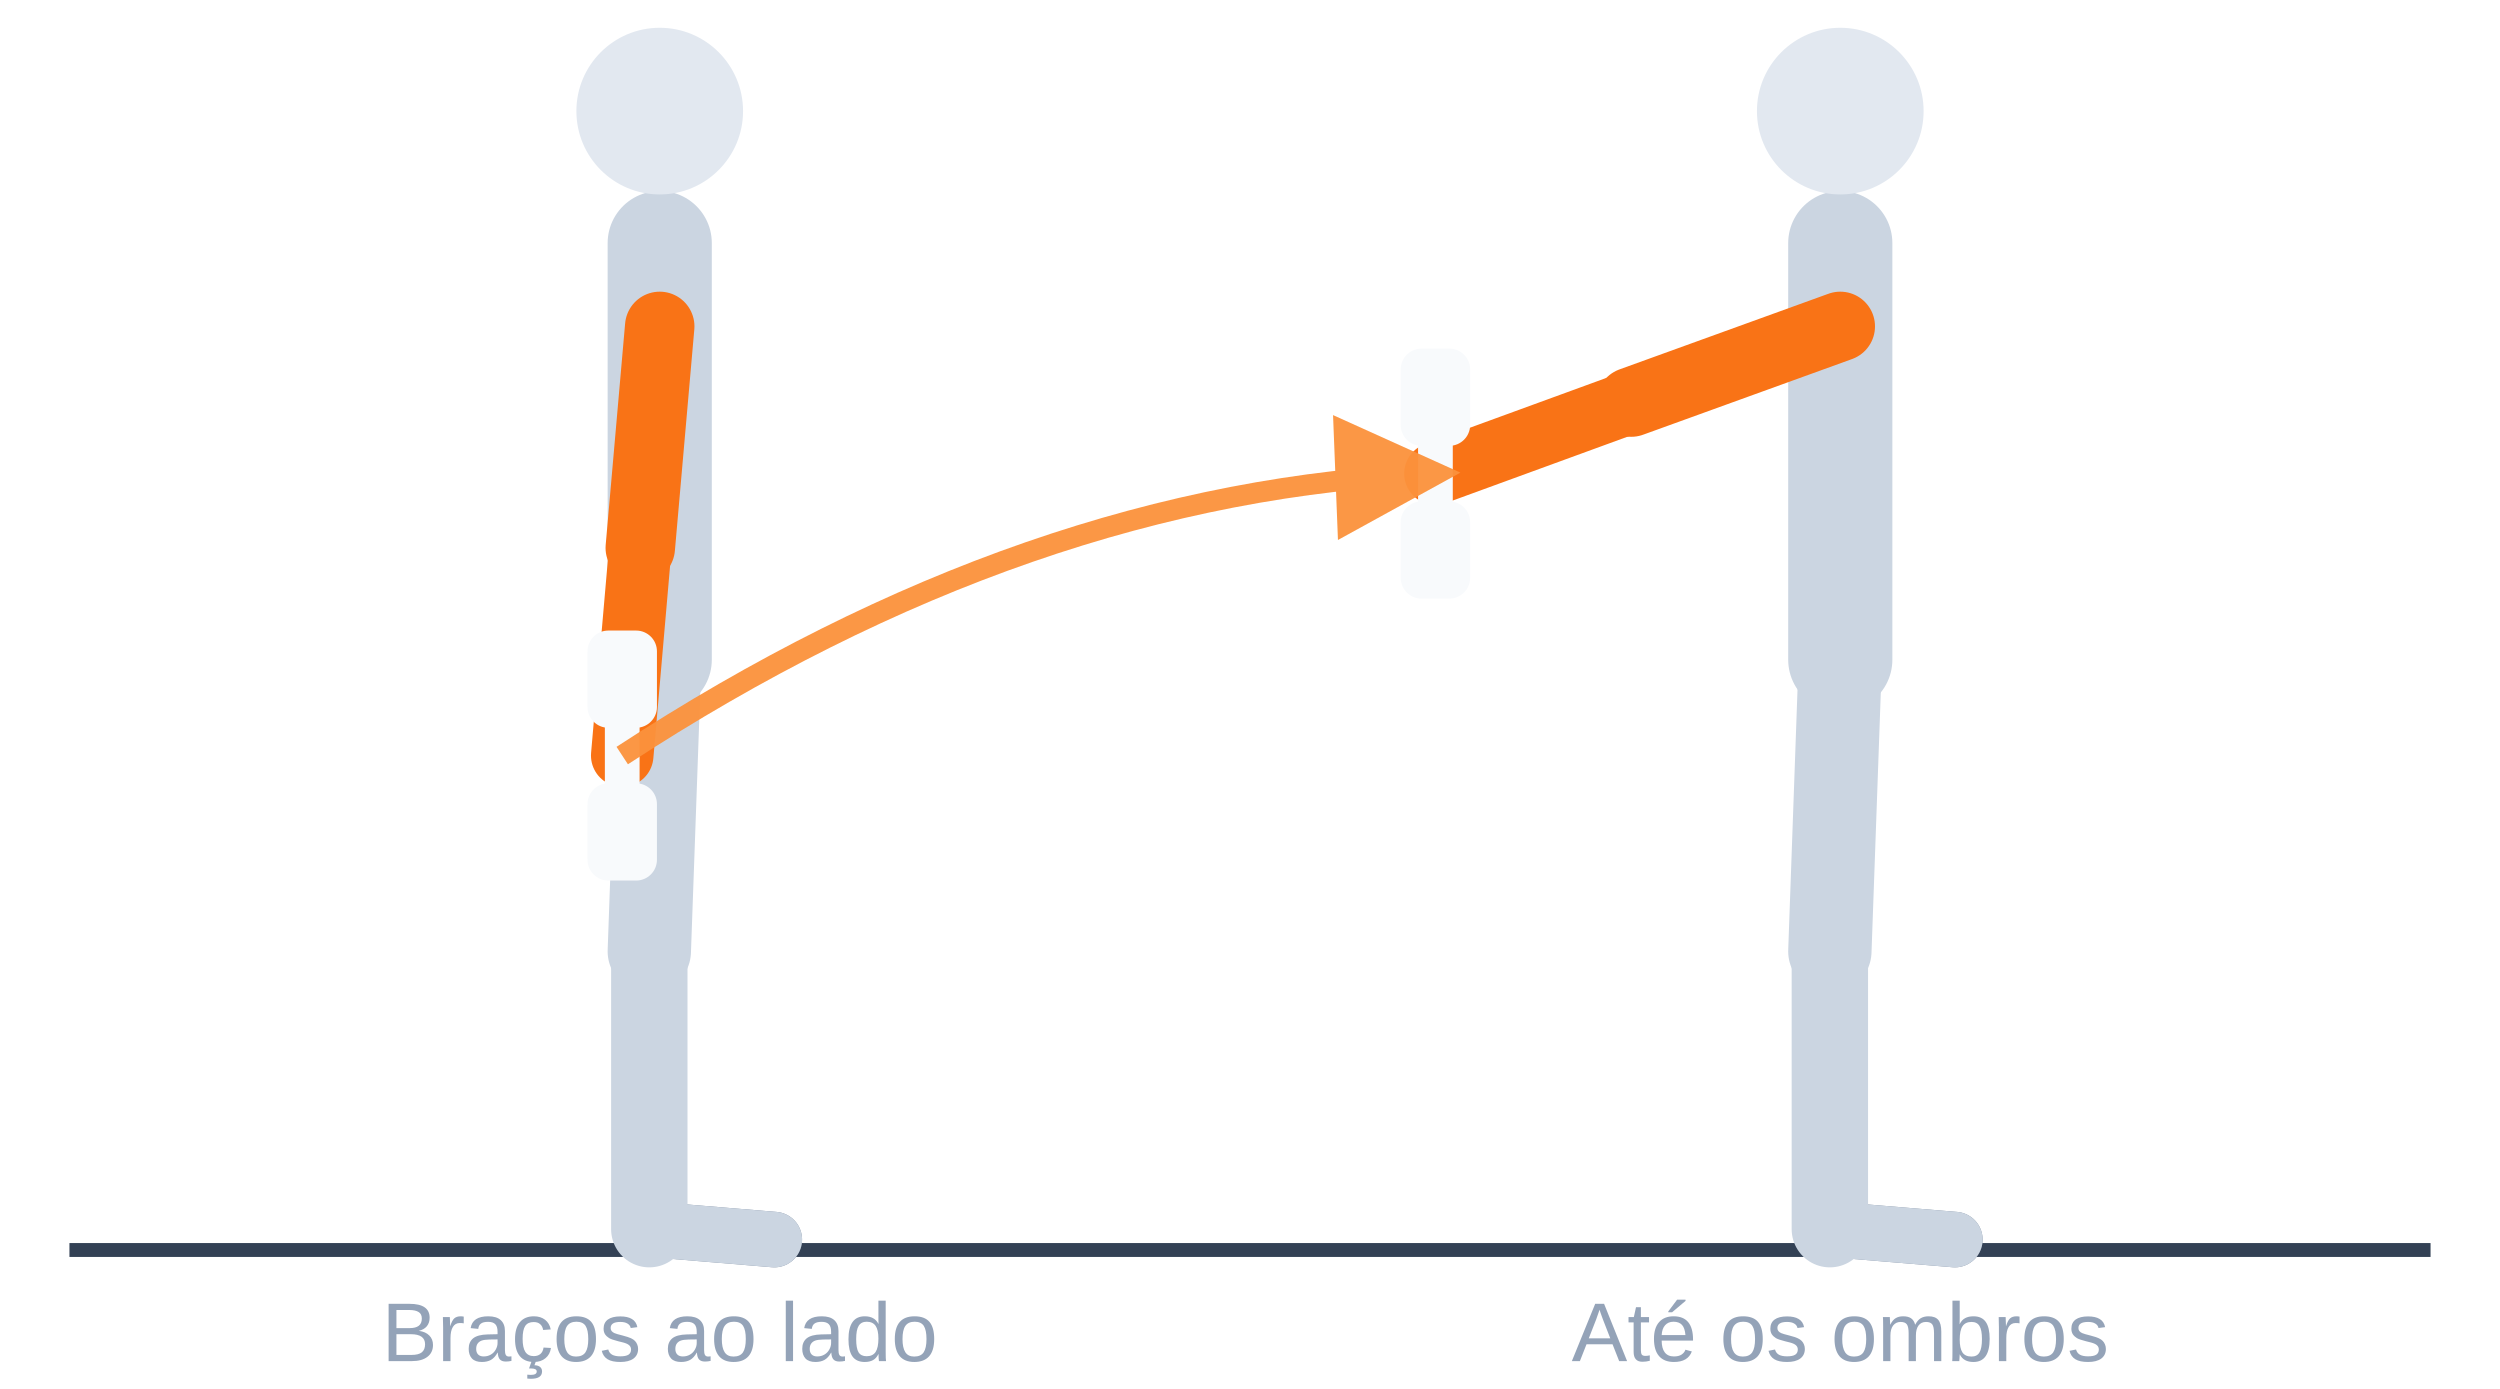
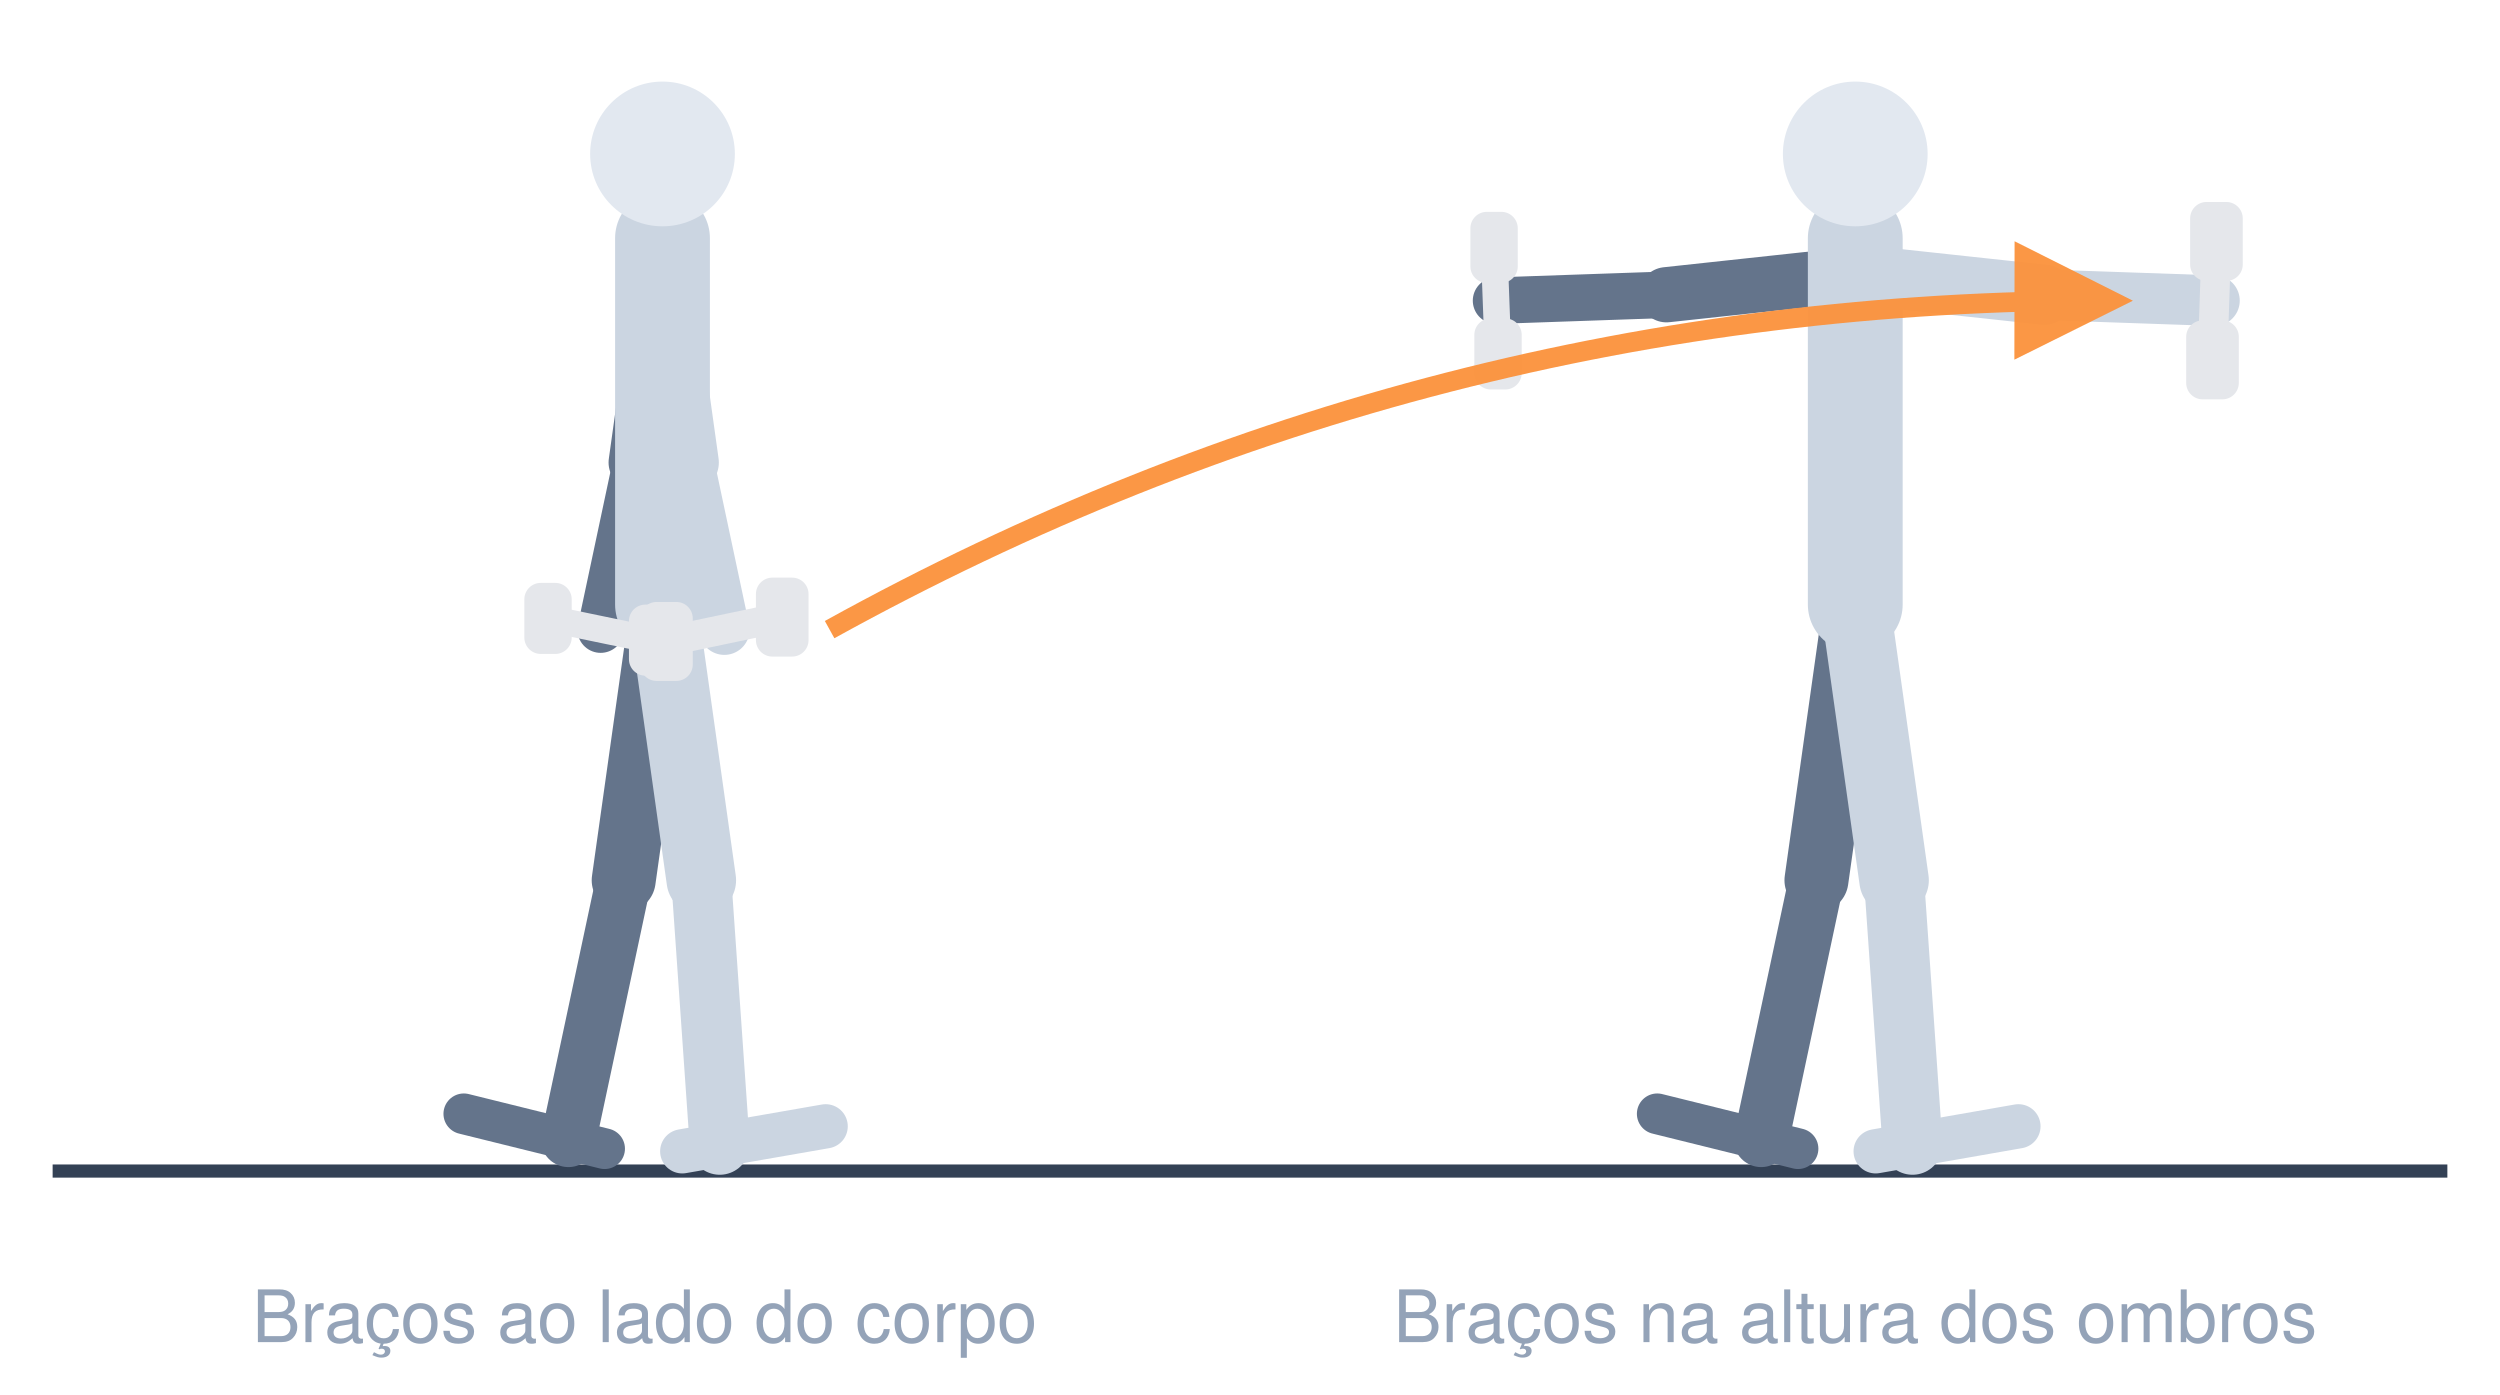
- <svg xmlns="http://www.w3.org/2000/svg" viewBox="0 0 360 200" role="img">
+ <svg xmlns="http://www.w3.org/2000/svg" viewBox="0 0 380 212" role="img" aria-label="elevacao-lateral">
  <defs>
    <marker id="ah" viewBox="0 0 10 10" refX="8" refY="5" markerWidth="6" markerHeight="6" orient="auto-start-reverse">
      <path d="M0,0 L10,5 L0,10 z" fill="#fb923c" />
    </marker>
  </defs>
-   <line x1="10" y1="180" x2="350" y2="180" stroke="#334155" stroke-width="2" />
-   <line x1="95.0" y1="95.0" x2="93.5" y2="137.0" stroke="#64748b" stroke-width="11" stroke-linecap="round" opacity="0.85" />
-   <line x1="93.5" y1="137.0" x2="93.5" y2="177.0" stroke="#64748b" stroke-width="10" stroke-linecap="round" opacity="0.85" />
-   <line x1="93.5" y1="177.0" x2="111.5" y2="178.5" stroke="#64748b" stroke-width="8" stroke-linecap="round" opacity="0.85" />
-   <line x1="95.0" y1="47.0" x2="92.2" y2="78.9" stroke="#64748b" stroke-width="9" stroke-linecap="round" opacity="0.85" />
-   <line x1="92.2" y1="78.9" x2="89.6" y2="108.8" stroke="#64748b" stroke-width="8" stroke-linecap="round" opacity="0.85" />
-   <line x1="95.0" y1="95.0" x2="93.5" y2="137.0" stroke="#cbd5e1" stroke-width="12" stroke-linecap="round" opacity="1.0" />
-   <line x1="93.5" y1="137.0" x2="93.5" y2="177.0" stroke="#cbd5e1" stroke-width="11" stroke-linecap="round" opacity="1.0" />
-   <line x1="93.5" y1="177.0" x2="111.5" y2="178.5" stroke="#cbd5e1" stroke-width="8" stroke-linecap="round" opacity="1.0" />
-   <line x1="95.0" y1="95.0" x2="95.0" y2="35.0" stroke="#cbd5e1" stroke-width="15" stroke-linecap="round" opacity="1.0" />
-   <circle cx="95.0" cy="16.0" r="12" fill="#e2e8f0" opacity="1.0" />
-   <line x1="95.0" y1="47.0" x2="92.2" y2="78.9" stroke="#f97316" stroke-width="10" stroke-linecap="round" opacity="1.0" />
-   <line x1="92.2" y1="78.9" x2="89.6" y2="108.8" stroke="#f97316" stroke-width="9" stroke-linecap="round" opacity="1.0" />
-   <line x1="89.6" y1="97.8" x2="89.6" y2="119.8" stroke="#f8fafc" stroke-width="5" stroke-linecap="round" opacity="1.0" />
-   <rect x="84.6" y="90.8" width="10" height="14" rx="3" fill="#f8fafc" />
-   <rect x="84.6" y="112.8" width="10" height="14" rx="3" fill="#f8fafc" />
-   <line x1="265.0" y1="95.0" x2="263.5" y2="137.0" stroke="#64748b" stroke-width="11" stroke-linecap="round" opacity="0.85" />
-   <line x1="263.5" y1="137.0" x2="263.5" y2="177.0" stroke="#64748b" stroke-width="10" stroke-linecap="round" opacity="0.85" />
-   <line x1="263.5" y1="177.0" x2="281.5" y2="178.5" stroke="#64748b" stroke-width="8" stroke-linecap="round" opacity="0.85" />
-   <line x1="265.0" y1="47.0" x2="234.9" y2="57.9" stroke="#64748b" stroke-width="9" stroke-linecap="round" opacity="0.85" />
-   <line x1="234.9" y1="57.9" x2="206.7" y2="68.2" stroke="#64748b" stroke-width="8" stroke-linecap="round" opacity="0.85" />
-   <line x1="265.0" y1="95.0" x2="263.5" y2="137.0" stroke="#cbd5e1" stroke-width="12" stroke-linecap="round" opacity="1.0" />
-   <line x1="263.5" y1="137.0" x2="263.5" y2="177.0" stroke="#cbd5e1" stroke-width="11" stroke-linecap="round" opacity="1.0" />
-   <line x1="263.5" y1="177.0" x2="281.5" y2="178.5" stroke="#cbd5e1" stroke-width="8" stroke-linecap="round" opacity="1.0" />
-   <line x1="265.0" y1="95.0" x2="265.0" y2="35.0" stroke="#cbd5e1" stroke-width="15" stroke-linecap="round" opacity="1.0" />
-   <circle cx="265.0" cy="16.0" r="12" fill="#e2e8f0" opacity="1.0" />
-   <line x1="265.0" y1="47.0" x2="234.9" y2="57.9" stroke="#f97316" stroke-width="10" stroke-linecap="round" opacity="1.0" />
-   <line x1="234.9" y1="57.9" x2="206.7" y2="68.2" stroke="#f97316" stroke-width="9" stroke-linecap="round" opacity="1.0" />
-   <line x1="206.7" y1="57.2" x2="206.7" y2="79.2" stroke="#f8fafc" stroke-width="5" stroke-linecap="round" opacity="1.0" />
-   <rect x="201.7" y="50.2" width="10" height="14" rx="3" fill="#f8fafc" />
-   <rect x="201.7" y="72.2" width="10" height="14" rx="3" fill="#f8fafc" />
-   <path d="M89.6,108.8 Q148.2,70.5 206.7,68.2" fill="none" stroke="#fb923c" stroke-width="3" marker-end="url(#ah)" opacity="0.95" />
-   <text x="95" y="196" fill="#94a3b8" font-family="Arial" font-size="12" text-anchor="middle">Braços ao lado</text>
-   <text x="265" y="196" fill="#94a3b8" font-family="Arial" font-size="12" text-anchor="middle">Até os ombros</text>
+   <line x1="8.0" y1="178.0" x2="372.0" y2="178.0" stroke="#334155" stroke-width="2" stroke-linecap="butt" />
+   <line x1="100.7" y1="91.9" x2="94.8" y2="133.8" stroke="#64748b" stroke-width="9.723" stroke-linecap="round" />
+   <line x1="94.8" y1="133.8" x2="86.4" y2="173.2" stroke="#64748b" stroke-width="8.397" stroke-linecap="round" />
+   <line x1="91.9" y1="174.6" x2="70.5" y2="169.3" stroke="#64748b" stroke-width="6.187" stroke-linecap="round" />
+   <line x1="100.7" y1="41.7" x2="96.7" y2="70.3" stroke="#64748b" stroke-width="8.397" stroke-linecap="round" />
+   <line x1="96.7" y1="70.3" x2="91.3" y2="95.7" stroke="#64748b" stroke-width="7.071" stroke-linecap="round" />
+   <line x1="100.7" y1="91.9" x2="100.7" y2="36.2" stroke="#cbd5e1" stroke-width="14.411" stroke-linecap="round" />
+   <line x1="100.7" y1="36.2" x2="100.7" y2="23.4" stroke="#cbd5e1" stroke-width="7.686" stroke-linecap="round" />
+   <circle cx="100.7" cy="23.4" r="11.0" fill="#e2e8f0" />
+   <line x1="100.7" y1="91.9" x2="106.6" y2="133.8" stroke="#cbd5e1" stroke-width="10.568" stroke-linecap="round" />
+   <line x1="106.6" y1="133.8" x2="109.4" y2="174.0" stroke="#cbd5e1" stroke-width="9.127" stroke-linecap="round" />
+   <line x1="103.7" y1="175.0" x2="125.5" y2="171.2" stroke="#cbd5e1" stroke-width="6.725" stroke-linecap="round" />
+   <line x1="100.7" y1="41.7" x2="104.7" y2="70.3" stroke="#cbd5e1" stroke-width="9.127" stroke-linecap="round" />
+   <line x1="104.7" y1="70.3" x2="110.1" y2="95.7" stroke="#cbd5e1" stroke-width="7.686" stroke-linecap="round" />
+   <line x1="282.0" y1="91.9" x2="276.1" y2="133.8" stroke="#64748b" stroke-width="9.723" stroke-linecap="round" />
+   <line x1="276.1" y1="133.8" x2="267.7" y2="173.2" stroke="#64748b" stroke-width="8.397" stroke-linecap="round" />
+   <line x1="273.3" y1="174.6" x2="251.9" y2="169.3" stroke="#64748b" stroke-width="6.187" stroke-linecap="round" />
+   <line x1="282.0" y1="41.7" x2="253.3" y2="44.8" stroke="#64748b" stroke-width="8.397" stroke-linecap="round" />
+   <line x1="253.3" y1="44.8" x2="227.4" y2="45.7" stroke="#64748b" stroke-width="7.071" stroke-linecap="round" />
+   <line x1="282.0" y1="91.9" x2="282.0" y2="36.2" stroke="#cbd5e1" stroke-width="14.411" stroke-linecap="round" />
+   <line x1="282.0" y1="36.2" x2="282.0" y2="23.4" stroke="#cbd5e1" stroke-width="7.686" stroke-linecap="round" />
+   <circle cx="282.0" cy="23.4" r="11.0" fill="#e2e8f0" />
+   <line x1="282.0" y1="91.9" x2="287.9" y2="133.8" stroke="#cbd5e1" stroke-width="10.568" stroke-linecap="round" />
+   <line x1="287.9" y1="133.8" x2="290.7" y2="174.0" stroke="#cbd5e1" stroke-width="9.127" stroke-linecap="round" />
+   <line x1="285.1" y1="175.0" x2="306.8" y2="171.2" stroke="#cbd5e1" stroke-width="6.725" stroke-linecap="round" />
+   <line x1="282.0" y1="41.7" x2="310.7" y2="44.8" stroke="#cbd5e1" stroke-width="9.127" stroke-linecap="round" />
+   <line x1="310.7" y1="44.8" x2="336.6" y2="45.7" stroke="#cbd5e1" stroke-width="7.686" stroke-linecap="round" />
+   <line x1="99.2" y1="97.3" x2="83.3" y2="94.0" stroke="#e5e7eb" stroke-width="4.05" stroke-linecap="round" />
+   <rect x="95.6" y="91.9" width="7.2" height="10.8" rx="2.5" fill="#e5e7eb" />
+   <rect x="79.7" y="88.6" width="7.2" height="10.8" rx="2.5" fill="#e5e7eb" />
+   <line x1="118.9" y1="93.8" x2="101.3" y2="97.5" stroke="#e5e7eb" stroke-width="4.5" stroke-linecap="round" />
+   <rect x="114.9" y="87.8" width="8.0" height="12.0" rx="2.5" fill="#e5e7eb" />
+   <rect x="97.3" y="91.5" width="8.0" height="12.0" rx="2.5" fill="#e5e7eb" />
+   <line x1="227.7" y1="53.8" x2="227.1" y2="37.6" stroke="#e5e7eb" stroke-width="4.05" stroke-linecap="round" />
+   <rect x="224.1" y="48.4" width="7.2" height="10.8" rx="2.5" fill="#e5e7eb" />
+   <rect x="223.5" y="32.2" width="7.2" height="10.8" rx="2.5" fill="#e5e7eb" />
+   <line x1="336.9" y1="36.7" x2="336.3" y2="54.7" stroke="#e5e7eb" stroke-width="4.5" stroke-linecap="round" />
+   <rect x="332.9" y="30.7" width="8.0" height="12.0" rx="2.5" fill="#e5e7eb" />
+   <rect x="332.3" y="48.7" width="8.0" height="12.0" rx="2.5" fill="#e5e7eb" />
+   <path d="M126.1,95.7 Q216.9,45.5 320.6,45.7" fill="none" stroke="#fb923c" stroke-width="3" marker-end="url(#ah)" opacity="0.95" />
+   <text x="98.0" y="204.0" fill="#94a3b8" font-family="-apple-system,Helvetica,Arial,sans-serif" font-size="11" font-weight="400" text-anchor="middle">Braços ao lado do corpo</text>
+   <text x="282.0" y="204.0" fill="#94a3b8" font-family="-apple-system,Helvetica,Arial,sans-serif" font-size="11" font-weight="400" text-anchor="middle">Braços na altura dos ombros</text>
</svg>
